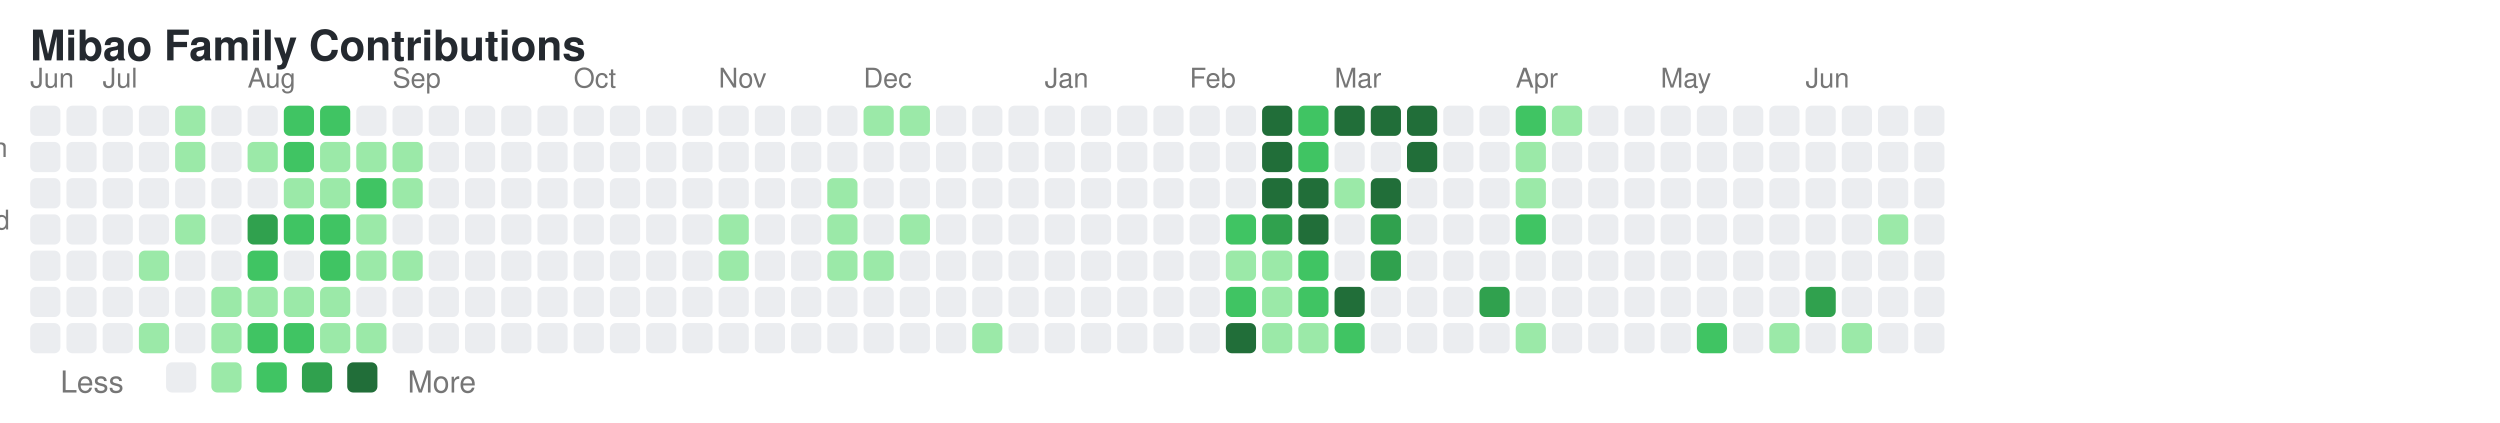
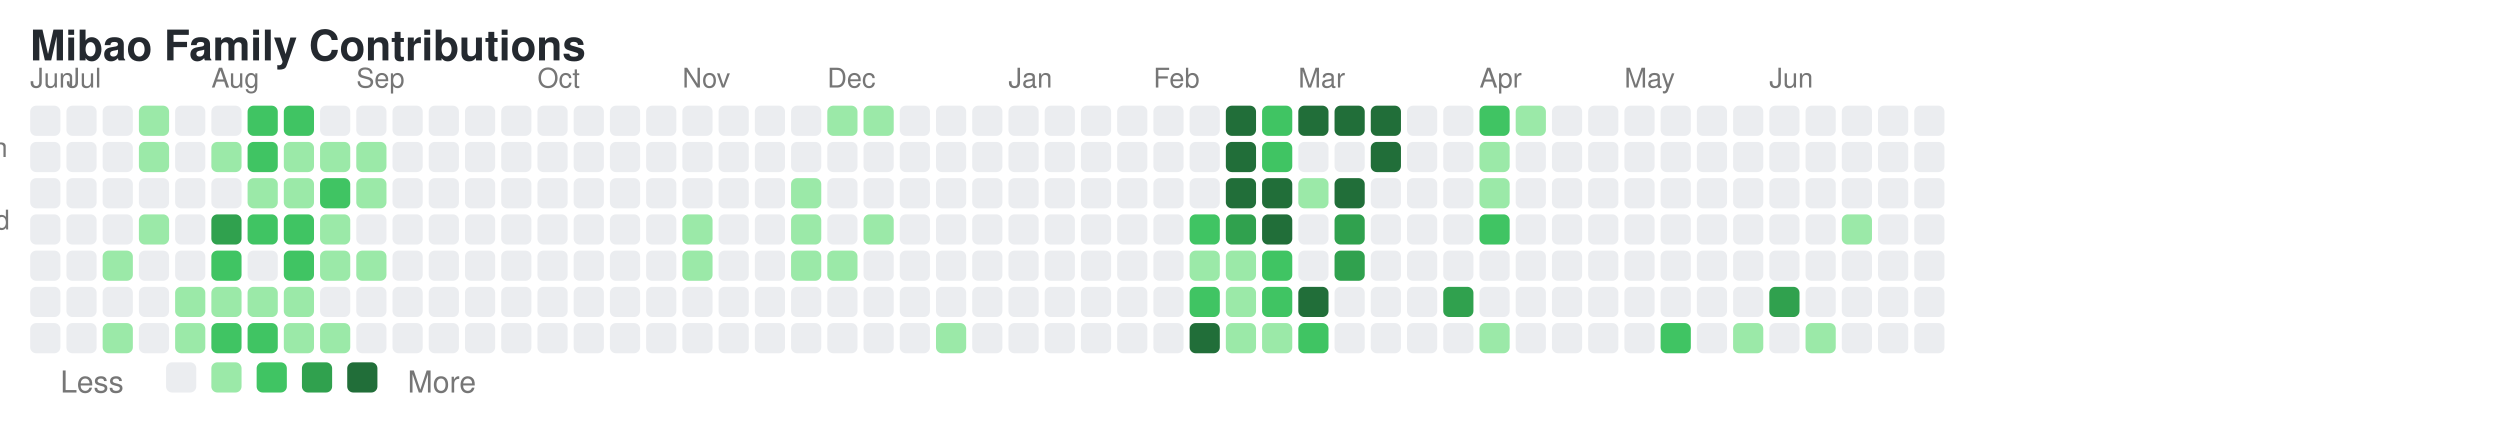
<svg xmlns="http://www.w3.org/2000/svg" width="828" height="140">
  <text x="10" y="20" font-family="-apple-system, BlinkMacSystemFont, Segoe UI, Helvetica, Arial, sans-serif" font-size="14" font-weight="600" fill="#24292f">Mibao Family Contributions</text>
  <g transform="translate(10, 35)">
    <text x="0" y="-6" font-family="-apple-system, BlinkMacSystemFont, Segoe UI, Helvetica, Arial, sans-serif" font-size="9" fill="#767676">Jun</text>
-     <text x="24" y="-6" font-family="-apple-system, BlinkMacSystemFont, Segoe UI, Helvetica, Arial, sans-serif" font-size="9" fill="#767676">Jul</text>
-     <text x="72" y="-6" font-family="-apple-system, BlinkMacSystemFont, Segoe UI, Helvetica, Arial, sans-serif" font-size="9" fill="#767676">Aug</text>
-     <text x="120" y="-6" font-family="-apple-system, BlinkMacSystemFont, Segoe UI, Helvetica, Arial, sans-serif" font-size="9" fill="#767676">Sep</text>
-     <text x="180" y="-6" font-family="-apple-system, BlinkMacSystemFont, Segoe UI, Helvetica, Arial, sans-serif" font-size="9" fill="#767676">Oct</text>
-     <text x="228" y="-6" font-family="-apple-system, BlinkMacSystemFont, Segoe UI, Helvetica, Arial, sans-serif" font-size="9" fill="#767676">Nov</text>
-     <text x="276" y="-6" font-family="-apple-system, BlinkMacSystemFont, Segoe UI, Helvetica, Arial, sans-serif" font-size="9" fill="#767676">Dec</text>
-     <text x="336" y="-6" font-family="-apple-system, BlinkMacSystemFont, Segoe UI, Helvetica, Arial, sans-serif" font-size="9" fill="#767676">Jan</text>
-     <text x="384" y="-6" font-family="-apple-system, BlinkMacSystemFont, Segoe UI, Helvetica, Arial, sans-serif" font-size="9" fill="#767676">Feb</text>
-     <text x="432" y="-6" font-family="-apple-system, BlinkMacSystemFont, Segoe UI, Helvetica, Arial, sans-serif" font-size="9" fill="#767676">Mar</text>
-     <text x="492" y="-6" font-family="-apple-system, BlinkMacSystemFont, Segoe UI, Helvetica, Arial, sans-serif" font-size="9" fill="#767676">Apr</text>
-     <text x="540" y="-6" font-family="-apple-system, BlinkMacSystemFont, Segoe UI, Helvetica, Arial, sans-serif" font-size="9" fill="#767676">May</text>
-     <text x="588" y="-6" font-family="-apple-system, BlinkMacSystemFont, Segoe UI, Helvetica, Arial, sans-serif" font-size="9" fill="#767676">Jun</text>
+     <text x="12" y="-6" font-family="-apple-system, BlinkMacSystemFont, Segoe UI, Helvetica, Arial, sans-serif" font-size="9" fill="#767676">Jul</text>
+     <text x="60" y="-6" font-family="-apple-system, BlinkMacSystemFont, Segoe UI, Helvetica, Arial, sans-serif" font-size="9" fill="#767676">Aug</text>
+     <text x="108" y="-6" font-family="-apple-system, BlinkMacSystemFont, Segoe UI, Helvetica, Arial, sans-serif" font-size="9" fill="#767676">Sep</text>
+     <text x="168" y="-6" font-family="-apple-system, BlinkMacSystemFont, Segoe UI, Helvetica, Arial, sans-serif" font-size="9" fill="#767676">Oct</text>
+     <text x="216" y="-6" font-family="-apple-system, BlinkMacSystemFont, Segoe UI, Helvetica, Arial, sans-serif" font-size="9" fill="#767676">Nov</text>
+     <text x="264" y="-6" font-family="-apple-system, BlinkMacSystemFont, Segoe UI, Helvetica, Arial, sans-serif" font-size="9" fill="#767676">Dec</text>
+     <text x="324" y="-6" font-family="-apple-system, BlinkMacSystemFont, Segoe UI, Helvetica, Arial, sans-serif" font-size="9" fill="#767676">Jan</text>
+     <text x="372" y="-6" font-family="-apple-system, BlinkMacSystemFont, Segoe UI, Helvetica, Arial, sans-serif" font-size="9" fill="#767676">Feb</text>
+     <text x="420" y="-6" font-family="-apple-system, BlinkMacSystemFont, Segoe UI, Helvetica, Arial, sans-serif" font-size="9" fill="#767676">Mar</text>
+     <text x="480" y="-6" font-family="-apple-system, BlinkMacSystemFont, Segoe UI, Helvetica, Arial, sans-serif" font-size="9" fill="#767676">Apr</text>
+     <text x="528" y="-6" font-family="-apple-system, BlinkMacSystemFont, Segoe UI, Helvetica, Arial, sans-serif" font-size="9" fill="#767676">May</text>
+     <text x="576" y="-6" font-family="-apple-system, BlinkMacSystemFont, Segoe UI, Helvetica, Arial, sans-serif" font-size="9" fill="#767676">Jun</text>
    <text x="-25" y="17.0" font-family="-apple-system, BlinkMacSystemFont, Segoe UI, Helvetica, Arial, sans-serif" font-size="9" fill="#767676">Mon</text>
    <text x="-25" y="41.0" font-family="-apple-system, BlinkMacSystemFont, Segoe UI, Helvetica, Arial, sans-serif" font-size="9" fill="#767676">Wed</text>
    <text x="-25" y="65.0" font-family="-apple-system, BlinkMacSystemFont, Segoe UI, Helvetica, Arial, sans-serif" font-size="9" fill="#767676">Fri</text>
    <rect x="0" y="0" width="10" height="10" fill="#ebedf0" rx="2" />
    <rect x="0" y="12" width="10" height="10" fill="#ebedf0" rx="2" />
    <rect x="0" y="24" width="10" height="10" fill="#ebedf0" rx="2" />
    <rect x="0" y="36" width="10" height="10" fill="#ebedf0" rx="2" />
    <rect x="0" y="48" width="10" height="10" fill="#ebedf0" rx="2" />
    <rect x="0" y="60" width="10" height="10" fill="#ebedf0" rx="2" />
    <rect x="0" y="72" width="10" height="10" fill="#ebedf0" rx="2" />
    <rect x="12" y="0" width="10" height="10" fill="#ebedf0" rx="2" />
    <rect x="12" y="12" width="10" height="10" fill="#ebedf0" rx="2" />
    <rect x="12" y="24" width="10" height="10" fill="#ebedf0" rx="2" />
    <rect x="12" y="36" width="10" height="10" fill="#ebedf0" rx="2" />
    <rect x="12" y="48" width="10" height="10" fill="#ebedf0" rx="2" />
    <rect x="12" y="60" width="10" height="10" fill="#ebedf0" rx="2" />
    <rect x="12" y="72" width="10" height="10" fill="#ebedf0" rx="2" />
    <rect x="24" y="0" width="10" height="10" fill="#ebedf0" rx="2" />
    <rect x="24" y="12" width="10" height="10" fill="#ebedf0" rx="2" />
    <rect x="24" y="24" width="10" height="10" fill="#ebedf0" rx="2" />
    <rect x="24" y="36" width="10" height="10" fill="#ebedf0" rx="2" />
-     <rect x="24" y="48" width="10" height="10" fill="#ebedf0" rx="2" />
+     <rect x="24" y="48" width="10" height="10" fill="#9be9a8" rx="2" />
    <rect x="24" y="60" width="10" height="10" fill="#ebedf0" rx="2" />
-     <rect x="24" y="72" width="10" height="10" fill="#ebedf0" rx="2" />
-     <rect x="36" y="0" width="10" height="10" fill="#ebedf0" rx="2" />
-     <rect x="36" y="12" width="10" height="10" fill="#ebedf0" rx="2" />
+     <rect x="24" y="72" width="10" height="10" fill="#9be9a8" rx="2" />
+     <rect x="36" y="0" width="10" height="10" fill="#9be9a8" rx="2" />
+     <rect x="36" y="12" width="10" height="10" fill="#9be9a8" rx="2" />
    <rect x="36" y="24" width="10" height="10" fill="#ebedf0" rx="2" />
-     <rect x="36" y="36" width="10" height="10" fill="#ebedf0" rx="2" />
-     <rect x="36" y="48" width="10" height="10" fill="#9be9a8" rx="2" />
+     <rect x="36" y="36" width="10" height="10" fill="#9be9a8" rx="2" />
+     <rect x="36" y="48" width="10" height="10" fill="#ebedf0" rx="2" />
    <rect x="36" y="60" width="10" height="10" fill="#ebedf0" rx="2" />
-     <rect x="36" y="72" width="10" height="10" fill="#9be9a8" rx="2" />
-     <rect x="48" y="0" width="10" height="10" fill="#9be9a8" rx="2" />
-     <rect x="48" y="12" width="10" height="10" fill="#9be9a8" rx="2" />
+     <rect x="36" y="72" width="10" height="10" fill="#ebedf0" rx="2" />
+     <rect x="48" y="0" width="10" height="10" fill="#ebedf0" rx="2" />
+     <rect x="48" y="12" width="10" height="10" fill="#ebedf0" rx="2" />
    <rect x="48" y="24" width="10" height="10" fill="#ebedf0" rx="2" />
-     <rect x="48" y="36" width="10" height="10" fill="#9be9a8" rx="2" />
+     <rect x="48" y="36" width="10" height="10" fill="#ebedf0" rx="2" />
    <rect x="48" y="48" width="10" height="10" fill="#ebedf0" rx="2" />
-     <rect x="48" y="60" width="10" height="10" fill="#ebedf0" rx="2" />
-     <rect x="48" y="72" width="10" height="10" fill="#ebedf0" rx="2" />
+     <rect x="48" y="60" width="10" height="10" fill="#9be9a8" rx="2" />
+     <rect x="48" y="72" width="10" height="10" fill="#9be9a8" rx="2" />
    <rect x="60" y="0" width="10" height="10" fill="#ebedf0" rx="2" />
-     <rect x="60" y="12" width="10" height="10" fill="#ebedf0" rx="2" />
+     <rect x="60" y="12" width="10" height="10" fill="#9be9a8" rx="2" />
    <rect x="60" y="24" width="10" height="10" fill="#ebedf0" rx="2" />
-     <rect x="60" y="36" width="10" height="10" fill="#ebedf0" rx="2" />
-     <rect x="60" y="48" width="10" height="10" fill="#ebedf0" rx="2" />
+     <rect x="60" y="36" width="10" height="10" fill="#30a14e" rx="2" />
+     <rect x="60" y="48" width="10" height="10" fill="#40c463" rx="2" />
    <rect x="60" y="60" width="10" height="10" fill="#9be9a8" rx="2" />
-     <rect x="60" y="72" width="10" height="10" fill="#9be9a8" rx="2" />
-     <rect x="72" y="0" width="10" height="10" fill="#ebedf0" rx="2" />
-     <rect x="72" y="12" width="10" height="10" fill="#9be9a8" rx="2" />
-     <rect x="72" y="24" width="10" height="10" fill="#ebedf0" rx="2" />
-     <rect x="72" y="36" width="10" height="10" fill="#30a14e" rx="2" />
-     <rect x="72" y="48" width="10" height="10" fill="#40c463" rx="2" />
+     <rect x="60" y="72" width="10" height="10" fill="#40c463" rx="2" />
+     <rect x="72" y="0" width="10" height="10" fill="#40c463" rx="2" />
+     <rect x="72" y="12" width="10" height="10" fill="#40c463" rx="2" />
+     <rect x="72" y="24" width="10" height="10" fill="#9be9a8" rx="2" />
+     <rect x="72" y="36" width="10" height="10" fill="#40c463" rx="2" />
+     <rect x="72" y="48" width="10" height="10" fill="#ebedf0" rx="2" />
    <rect x="72" y="60" width="10" height="10" fill="#9be9a8" rx="2" />
    <rect x="72" y="72" width="10" height="10" fill="#40c463" rx="2" />
    <rect x="84" y="0" width="10" height="10" fill="#40c463" rx="2" />
-     <rect x="84" y="12" width="10" height="10" fill="#40c463" rx="2" />
+     <rect x="84" y="12" width="10" height="10" fill="#9be9a8" rx="2" />
    <rect x="84" y="24" width="10" height="10" fill="#9be9a8" rx="2" />
    <rect x="84" y="36" width="10" height="10" fill="#40c463" rx="2" />
-     <rect x="84" y="48" width="10" height="10" fill="#ebedf0" rx="2" />
+     <rect x="84" y="48" width="10" height="10" fill="#40c463" rx="2" />
    <rect x="84" y="60" width="10" height="10" fill="#9be9a8" rx="2" />
-     <rect x="84" y="72" width="10" height="10" fill="#40c463" rx="2" />
-     <rect x="96" y="0" width="10" height="10" fill="#40c463" rx="2" />
+     <rect x="84" y="72" width="10" height="10" fill="#9be9a8" rx="2" />
+     <rect x="96" y="0" width="10" height="10" fill="#ebedf0" rx="2" />
    <rect x="96" y="12" width="10" height="10" fill="#9be9a8" rx="2" />
-     <rect x="96" y="24" width="10" height="10" fill="#9be9a8" rx="2" />
-     <rect x="96" y="36" width="10" height="10" fill="#40c463" rx="2" />
-     <rect x="96" y="48" width="10" height="10" fill="#40c463" rx="2" />
-     <rect x="96" y="60" width="10" height="10" fill="#9be9a8" rx="2" />
+     <rect x="96" y="24" width="10" height="10" fill="#40c463" rx="2" />
+     <rect x="96" y="36" width="10" height="10" fill="#9be9a8" rx="2" />
+     <rect x="96" y="48" width="10" height="10" fill="#9be9a8" rx="2" />
+     <rect x="96" y="60" width="10" height="10" fill="#ebedf0" rx="2" />
    <rect x="96" y="72" width="10" height="10" fill="#9be9a8" rx="2" />
    <rect x="108" y="0" width="10" height="10" fill="#ebedf0" rx="2" />
    <rect x="108" y="12" width="10" height="10" fill="#9be9a8" rx="2" />
-     <rect x="108" y="24" width="10" height="10" fill="#40c463" rx="2" />
-     <rect x="108" y="36" width="10" height="10" fill="#9be9a8" rx="2" />
+     <rect x="108" y="24" width="10" height="10" fill="#9be9a8" rx="2" />
+     <rect x="108" y="36" width="10" height="10" fill="#ebedf0" rx="2" />
    <rect x="108" y="48" width="10" height="10" fill="#9be9a8" rx="2" />
    <rect x="108" y="60" width="10" height="10" fill="#ebedf0" rx="2" />
-     <rect x="108" y="72" width="10" height="10" fill="#9be9a8" rx="2" />
+     <rect x="108" y="72" width="10" height="10" fill="#ebedf0" rx="2" />
    <rect x="120" y="0" width="10" height="10" fill="#ebedf0" rx="2" />
-     <rect x="120" y="12" width="10" height="10" fill="#9be9a8" rx="2" />
-     <rect x="120" y="24" width="10" height="10" fill="#9be9a8" rx="2" />
+     <rect x="120" y="12" width="10" height="10" fill="#ebedf0" rx="2" />
+     <rect x="120" y="24" width="10" height="10" fill="#ebedf0" rx="2" />
    <rect x="120" y="36" width="10" height="10" fill="#ebedf0" rx="2" />
-     <rect x="120" y="48" width="10" height="10" fill="#9be9a8" rx="2" />
+     <rect x="120" y="48" width="10" height="10" fill="#ebedf0" rx="2" />
    <rect x="120" y="60" width="10" height="10" fill="#ebedf0" rx="2" />
    <rect x="120" y="72" width="10" height="10" fill="#ebedf0" rx="2" />
    <rect x="132" y="0" width="10" height="10" fill="#ebedf0" rx="2" />
    <rect x="132" y="12" width="10" height="10" fill="#ebedf0" rx="2" />
    <rect x="132" y="24" width="10" height="10" fill="#ebedf0" rx="2" />
    <rect x="132" y="36" width="10" height="10" fill="#ebedf0" rx="2" />
    <rect x="132" y="48" width="10" height="10" fill="#ebedf0" rx="2" />
    <rect x="132" y="60" width="10" height="10" fill="#ebedf0" rx="2" />
    <rect x="132" y="72" width="10" height="10" fill="#ebedf0" rx="2" />
    <rect x="144" y="0" width="10" height="10" fill="#ebedf0" rx="2" />
    <rect x="144" y="12" width="10" height="10" fill="#ebedf0" rx="2" />
    <rect x="144" y="24" width="10" height="10" fill="#ebedf0" rx="2" />
    <rect x="144" y="36" width="10" height="10" fill="#ebedf0" rx="2" />
    <rect x="144" y="48" width="10" height="10" fill="#ebedf0" rx="2" />
    <rect x="144" y="60" width="10" height="10" fill="#ebedf0" rx="2" />
    <rect x="144" y="72" width="10" height="10" fill="#ebedf0" rx="2" />
    <rect x="156" y="0" width="10" height="10" fill="#ebedf0" rx="2" />
    <rect x="156" y="12" width="10" height="10" fill="#ebedf0" rx="2" />
    <rect x="156" y="24" width="10" height="10" fill="#ebedf0" rx="2" />
    <rect x="156" y="36" width="10" height="10" fill="#ebedf0" rx="2" />
    <rect x="156" y="48" width="10" height="10" fill="#ebedf0" rx="2" />
    <rect x="156" y="60" width="10" height="10" fill="#ebedf0" rx="2" />
    <rect x="156" y="72" width="10" height="10" fill="#ebedf0" rx="2" />
    <rect x="168" y="0" width="10" height="10" fill="#ebedf0" rx="2" />
    <rect x="168" y="12" width="10" height="10" fill="#ebedf0" rx="2" />
    <rect x="168" y="24" width="10" height="10" fill="#ebedf0" rx="2" />
    <rect x="168" y="36" width="10" height="10" fill="#ebedf0" rx="2" />
    <rect x="168" y="48" width="10" height="10" fill="#ebedf0" rx="2" />
    <rect x="168" y="60" width="10" height="10" fill="#ebedf0" rx="2" />
    <rect x="168" y="72" width="10" height="10" fill="#ebedf0" rx="2" />
    <rect x="180" y="0" width="10" height="10" fill="#ebedf0" rx="2" />
    <rect x="180" y="12" width="10" height="10" fill="#ebedf0" rx="2" />
    <rect x="180" y="24" width="10" height="10" fill="#ebedf0" rx="2" />
    <rect x="180" y="36" width="10" height="10" fill="#ebedf0" rx="2" />
    <rect x="180" y="48" width="10" height="10" fill="#ebedf0" rx="2" />
    <rect x="180" y="60" width="10" height="10" fill="#ebedf0" rx="2" />
    <rect x="180" y="72" width="10" height="10" fill="#ebedf0" rx="2" />
    <rect x="192" y="0" width="10" height="10" fill="#ebedf0" rx="2" />
    <rect x="192" y="12" width="10" height="10" fill="#ebedf0" rx="2" />
    <rect x="192" y="24" width="10" height="10" fill="#ebedf0" rx="2" />
    <rect x="192" y="36" width="10" height="10" fill="#ebedf0" rx="2" />
    <rect x="192" y="48" width="10" height="10" fill="#ebedf0" rx="2" />
    <rect x="192" y="60" width="10" height="10" fill="#ebedf0" rx="2" />
    <rect x="192" y="72" width="10" height="10" fill="#ebedf0" rx="2" />
    <rect x="204" y="0" width="10" height="10" fill="#ebedf0" rx="2" />
    <rect x="204" y="12" width="10" height="10" fill="#ebedf0" rx="2" />
    <rect x="204" y="24" width="10" height="10" fill="#ebedf0" rx="2" />
    <rect x="204" y="36" width="10" height="10" fill="#ebedf0" rx="2" />
    <rect x="204" y="48" width="10" height="10" fill="#ebedf0" rx="2" />
    <rect x="204" y="60" width="10" height="10" fill="#ebedf0" rx="2" />
    <rect x="204" y="72" width="10" height="10" fill="#ebedf0" rx="2" />
    <rect x="216" y="0" width="10" height="10" fill="#ebedf0" rx="2" />
    <rect x="216" y="12" width="10" height="10" fill="#ebedf0" rx="2" />
    <rect x="216" y="24" width="10" height="10" fill="#ebedf0" rx="2" />
-     <rect x="216" y="36" width="10" height="10" fill="#ebedf0" rx="2" />
-     <rect x="216" y="48" width="10" height="10" fill="#ebedf0" rx="2" />
+     <rect x="216" y="36" width="10" height="10" fill="#9be9a8" rx="2" />
+     <rect x="216" y="48" width="10" height="10" fill="#9be9a8" rx="2" />
    <rect x="216" y="60" width="10" height="10" fill="#ebedf0" rx="2" />
    <rect x="216" y="72" width="10" height="10" fill="#ebedf0" rx="2" />
    <rect x="228" y="0" width="10" height="10" fill="#ebedf0" rx="2" />
    <rect x="228" y="12" width="10" height="10" fill="#ebedf0" rx="2" />
    <rect x="228" y="24" width="10" height="10" fill="#ebedf0" rx="2" />
-     <rect x="228" y="36" width="10" height="10" fill="#9be9a8" rx="2" />
-     <rect x="228" y="48" width="10" height="10" fill="#9be9a8" rx="2" />
+     <rect x="228" y="36" width="10" height="10" fill="#ebedf0" rx="2" />
+     <rect x="228" y="48" width="10" height="10" fill="#ebedf0" rx="2" />
    <rect x="228" y="60" width="10" height="10" fill="#ebedf0" rx="2" />
    <rect x="228" y="72" width="10" height="10" fill="#ebedf0" rx="2" />
    <rect x="240" y="0" width="10" height="10" fill="#ebedf0" rx="2" />
    <rect x="240" y="12" width="10" height="10" fill="#ebedf0" rx="2" />
    <rect x="240" y="24" width="10" height="10" fill="#ebedf0" rx="2" />
    <rect x="240" y="36" width="10" height="10" fill="#ebedf0" rx="2" />
    <rect x="240" y="48" width="10" height="10" fill="#ebedf0" rx="2" />
    <rect x="240" y="60" width="10" height="10" fill="#ebedf0" rx="2" />
    <rect x="240" y="72" width="10" height="10" fill="#ebedf0" rx="2" />
    <rect x="252" y="0" width="10" height="10" fill="#ebedf0" rx="2" />
    <rect x="252" y="12" width="10" height="10" fill="#ebedf0" rx="2" />
-     <rect x="252" y="24" width="10" height="10" fill="#ebedf0" rx="2" />
-     <rect x="252" y="36" width="10" height="10" fill="#ebedf0" rx="2" />
-     <rect x="252" y="48" width="10" height="10" fill="#ebedf0" rx="2" />
+     <rect x="252" y="24" width="10" height="10" fill="#9be9a8" rx="2" />
+     <rect x="252" y="36" width="10" height="10" fill="#9be9a8" rx="2" />
+     <rect x="252" y="48" width="10" height="10" fill="#9be9a8" rx="2" />
    <rect x="252" y="60" width="10" height="10" fill="#ebedf0" rx="2" />
    <rect x="252" y="72" width="10" height="10" fill="#ebedf0" rx="2" />
-     <rect x="264" y="0" width="10" height="10" fill="#ebedf0" rx="2" />
+     <rect x="264" y="0" width="10" height="10" fill="#9be9a8" rx="2" />
    <rect x="264" y="12" width="10" height="10" fill="#ebedf0" rx="2" />
-     <rect x="264" y="24" width="10" height="10" fill="#9be9a8" rx="2" />
-     <rect x="264" y="36" width="10" height="10" fill="#9be9a8" rx="2" />
+     <rect x="264" y="24" width="10" height="10" fill="#ebedf0" rx="2" />
+     <rect x="264" y="36" width="10" height="10" fill="#ebedf0" rx="2" />
    <rect x="264" y="48" width="10" height="10" fill="#9be9a8" rx="2" />
    <rect x="264" y="60" width="10" height="10" fill="#ebedf0" rx="2" />
    <rect x="264" y="72" width="10" height="10" fill="#ebedf0" rx="2" />
    <rect x="276" y="0" width="10" height="10" fill="#9be9a8" rx="2" />
    <rect x="276" y="12" width="10" height="10" fill="#ebedf0" rx="2" />
    <rect x="276" y="24" width="10" height="10" fill="#ebedf0" rx="2" />
-     <rect x="276" y="36" width="10" height="10" fill="#ebedf0" rx="2" />
-     <rect x="276" y="48" width="10" height="10" fill="#9be9a8" rx="2" />
+     <rect x="276" y="36" width="10" height="10" fill="#9be9a8" rx="2" />
+     <rect x="276" y="48" width="10" height="10" fill="#ebedf0" rx="2" />
    <rect x="276" y="60" width="10" height="10" fill="#ebedf0" rx="2" />
    <rect x="276" y="72" width="10" height="10" fill="#ebedf0" rx="2" />
-     <rect x="288" y="0" width="10" height="10" fill="#9be9a8" rx="2" />
+     <rect x="288" y="0" width="10" height="10" fill="#ebedf0" rx="2" />
    <rect x="288" y="12" width="10" height="10" fill="#ebedf0" rx="2" />
    <rect x="288" y="24" width="10" height="10" fill="#ebedf0" rx="2" />
-     <rect x="288" y="36" width="10" height="10" fill="#9be9a8" rx="2" />
+     <rect x="288" y="36" width="10" height="10" fill="#ebedf0" rx="2" />
    <rect x="288" y="48" width="10" height="10" fill="#ebedf0" rx="2" />
    <rect x="288" y="60" width="10" height="10" fill="#ebedf0" rx="2" />
    <rect x="288" y="72" width="10" height="10" fill="#ebedf0" rx="2" />
    <rect x="300" y="0" width="10" height="10" fill="#ebedf0" rx="2" />
    <rect x="300" y="12" width="10" height="10" fill="#ebedf0" rx="2" />
    <rect x="300" y="24" width="10" height="10" fill="#ebedf0" rx="2" />
    <rect x="300" y="36" width="10" height="10" fill="#ebedf0" rx="2" />
    <rect x="300" y="48" width="10" height="10" fill="#ebedf0" rx="2" />
    <rect x="300" y="60" width="10" height="10" fill="#ebedf0" rx="2" />
-     <rect x="300" y="72" width="10" height="10" fill="#ebedf0" rx="2" />
+     <rect x="300" y="72" width="10" height="10" fill="#9be9a8" rx="2" />
    <rect x="312" y="0" width="10" height="10" fill="#ebedf0" rx="2" />
    <rect x="312" y="12" width="10" height="10" fill="#ebedf0" rx="2" />
    <rect x="312" y="24" width="10" height="10" fill="#ebedf0" rx="2" />
    <rect x="312" y="36" width="10" height="10" fill="#ebedf0" rx="2" />
    <rect x="312" y="48" width="10" height="10" fill="#ebedf0" rx="2" />
    <rect x="312" y="60" width="10" height="10" fill="#ebedf0" rx="2" />
-     <rect x="312" y="72" width="10" height="10" fill="#9be9a8" rx="2" />
+     <rect x="312" y="72" width="10" height="10" fill="#ebedf0" rx="2" />
    <rect x="324" y="0" width="10" height="10" fill="#ebedf0" rx="2" />
    <rect x="324" y="12" width="10" height="10" fill="#ebedf0" rx="2" />
    <rect x="324" y="24" width="10" height="10" fill="#ebedf0" rx="2" />
    <rect x="324" y="36" width="10" height="10" fill="#ebedf0" rx="2" />
    <rect x="324" y="48" width="10" height="10" fill="#ebedf0" rx="2" />
    <rect x="324" y="60" width="10" height="10" fill="#ebedf0" rx="2" />
    <rect x="324" y="72" width="10" height="10" fill="#ebedf0" rx="2" />
    <rect x="336" y="0" width="10" height="10" fill="#ebedf0" rx="2" />
    <rect x="336" y="12" width="10" height="10" fill="#ebedf0" rx="2" />
    <rect x="336" y="24" width="10" height="10" fill="#ebedf0" rx="2" />
    <rect x="336" y="36" width="10" height="10" fill="#ebedf0" rx="2" />
    <rect x="336" y="48" width="10" height="10" fill="#ebedf0" rx="2" />
    <rect x="336" y="60" width="10" height="10" fill="#ebedf0" rx="2" />
    <rect x="336" y="72" width="10" height="10" fill="#ebedf0" rx="2" />
    <rect x="348" y="0" width="10" height="10" fill="#ebedf0" rx="2" />
    <rect x="348" y="12" width="10" height="10" fill="#ebedf0" rx="2" />
    <rect x="348" y="24" width="10" height="10" fill="#ebedf0" rx="2" />
    <rect x="348" y="36" width="10" height="10" fill="#ebedf0" rx="2" />
    <rect x="348" y="48" width="10" height="10" fill="#ebedf0" rx="2" />
    <rect x="348" y="60" width="10" height="10" fill="#ebedf0" rx="2" />
    <rect x="348" y="72" width="10" height="10" fill="#ebedf0" rx="2" />
    <rect x="360" y="0" width="10" height="10" fill="#ebedf0" rx="2" />
    <rect x="360" y="12" width="10" height="10" fill="#ebedf0" rx="2" />
    <rect x="360" y="24" width="10" height="10" fill="#ebedf0" rx="2" />
    <rect x="360" y="36" width="10" height="10" fill="#ebedf0" rx="2" />
    <rect x="360" y="48" width="10" height="10" fill="#ebedf0" rx="2" />
    <rect x="360" y="60" width="10" height="10" fill="#ebedf0" rx="2" />
    <rect x="360" y="72" width="10" height="10" fill="#ebedf0" rx="2" />
    <rect x="372" y="0" width="10" height="10" fill="#ebedf0" rx="2" />
    <rect x="372" y="12" width="10" height="10" fill="#ebedf0" rx="2" />
    <rect x="372" y="24" width="10" height="10" fill="#ebedf0" rx="2" />
    <rect x="372" y="36" width="10" height="10" fill="#ebedf0" rx="2" />
    <rect x="372" y="48" width="10" height="10" fill="#ebedf0" rx="2" />
    <rect x="372" y="60" width="10" height="10" fill="#ebedf0" rx="2" />
    <rect x="372" y="72" width="10" height="10" fill="#ebedf0" rx="2" />
    <rect x="384" y="0" width="10" height="10" fill="#ebedf0" rx="2" />
    <rect x="384" y="12" width="10" height="10" fill="#ebedf0" rx="2" />
    <rect x="384" y="24" width="10" height="10" fill="#ebedf0" rx="2" />
-     <rect x="384" y="36" width="10" height="10" fill="#ebedf0" rx="2" />
-     <rect x="384" y="48" width="10" height="10" fill="#ebedf0" rx="2" />
-     <rect x="384" y="60" width="10" height="10" fill="#ebedf0" rx="2" />
-     <rect x="384" y="72" width="10" height="10" fill="#ebedf0" rx="2" />
-     <rect x="396" y="0" width="10" height="10" fill="#ebedf0" rx="2" />
-     <rect x="396" y="12" width="10" height="10" fill="#ebedf0" rx="2" />
-     <rect x="396" y="24" width="10" height="10" fill="#ebedf0" rx="2" />
-     <rect x="396" y="36" width="10" height="10" fill="#40c463" rx="2" />
+     <rect x="384" y="36" width="10" height="10" fill="#40c463" rx="2" />
+     <rect x="384" y="48" width="10" height="10" fill="#9be9a8" rx="2" />
+     <rect x="384" y="60" width="10" height="10" fill="#40c463" rx="2" />
+     <rect x="384" y="72" width="10" height="10" fill="#216e39" rx="2" />
+     <rect x="396" y="0" width="10" height="10" fill="#216e39" rx="2" />
+     <rect x="396" y="12" width="10" height="10" fill="#216e39" rx="2" />
+     <rect x="396" y="24" width="10" height="10" fill="#216e39" rx="2" />
+     <rect x="396" y="36" width="10" height="10" fill="#30a14e" rx="2" />
    <rect x="396" y="48" width="10" height="10" fill="#9be9a8" rx="2" />
-     <rect x="396" y="60" width="10" height="10" fill="#40c463" rx="2" />
-     <rect x="396" y="72" width="10" height="10" fill="#216e39" rx="2" />
-     <rect x="408" y="0" width="10" height="10" fill="#216e39" rx="2" />
-     <rect x="408" y="12" width="10" height="10" fill="#216e39" rx="2" />
+     <rect x="396" y="60" width="10" height="10" fill="#9be9a8" rx="2" />
+     <rect x="396" y="72" width="10" height="10" fill="#9be9a8" rx="2" />
+     <rect x="408" y="0" width="10" height="10" fill="#40c463" rx="2" />
+     <rect x="408" y="12" width="10" height="10" fill="#40c463" rx="2" />
    <rect x="408" y="24" width="10" height="10" fill="#216e39" rx="2" />
-     <rect x="408" y="36" width="10" height="10" fill="#30a14e" rx="2" />
-     <rect x="408" y="48" width="10" height="10" fill="#9be9a8" rx="2" />
-     <rect x="408" y="60" width="10" height="10" fill="#9be9a8" rx="2" />
+     <rect x="408" y="36" width="10" height="10" fill="#216e39" rx="2" />
+     <rect x="408" y="48" width="10" height="10" fill="#40c463" rx="2" />
+     <rect x="408" y="60" width="10" height="10" fill="#40c463" rx="2" />
    <rect x="408" y="72" width="10" height="10" fill="#9be9a8" rx="2" />
-     <rect x="420" y="0" width="10" height="10" fill="#40c463" rx="2" />
-     <rect x="420" y="12" width="10" height="10" fill="#40c463" rx="2" />
-     <rect x="420" y="24" width="10" height="10" fill="#216e39" rx="2" />
-     <rect x="420" y="36" width="10" height="10" fill="#216e39" rx="2" />
-     <rect x="420" y="48" width="10" height="10" fill="#40c463" rx="2" />
-     <rect x="420" y="60" width="10" height="10" fill="#40c463" rx="2" />
-     <rect x="420" y="72" width="10" height="10" fill="#9be9a8" rx="2" />
+     <rect x="420" y="0" width="10" height="10" fill="#216e39" rx="2" />
+     <rect x="420" y="12" width="10" height="10" fill="#ebedf0" rx="2" />
+     <rect x="420" y="24" width="10" height="10" fill="#9be9a8" rx="2" />
+     <rect x="420" y="36" width="10" height="10" fill="#ebedf0" rx="2" />
+     <rect x="420" y="48" width="10" height="10" fill="#ebedf0" rx="2" />
+     <rect x="420" y="60" width="10" height="10" fill="#216e39" rx="2" />
+     <rect x="420" y="72" width="10" height="10" fill="#40c463" rx="2" />
    <rect x="432" y="0" width="10" height="10" fill="#216e39" rx="2" />
    <rect x="432" y="12" width="10" height="10" fill="#ebedf0" rx="2" />
-     <rect x="432" y="24" width="10" height="10" fill="#9be9a8" rx="2" />
-     <rect x="432" y="36" width="10" height="10" fill="#ebedf0" rx="2" />
-     <rect x="432" y="48" width="10" height="10" fill="#ebedf0" rx="2" />
-     <rect x="432" y="60" width="10" height="10" fill="#216e39" rx="2" />
-     <rect x="432" y="72" width="10" height="10" fill="#40c463" rx="2" />
+     <rect x="432" y="24" width="10" height="10" fill="#216e39" rx="2" />
+     <rect x="432" y="36" width="10" height="10" fill="#30a14e" rx="2" />
+     <rect x="432" y="48" width="10" height="10" fill="#30a14e" rx="2" />
+     <rect x="432" y="60" width="10" height="10" fill="#ebedf0" rx="2" />
+     <rect x="432" y="72" width="10" height="10" fill="#ebedf0" rx="2" />
    <rect x="444" y="0" width="10" height="10" fill="#216e39" rx="2" />
-     <rect x="444" y="12" width="10" height="10" fill="#ebedf0" rx="2" />
-     <rect x="444" y="24" width="10" height="10" fill="#216e39" rx="2" />
-     <rect x="444" y="36" width="10" height="10" fill="#30a14e" rx="2" />
-     <rect x="444" y="48" width="10" height="10" fill="#30a14e" rx="2" />
+     <rect x="444" y="12" width="10" height="10" fill="#216e39" rx="2" />
+     <rect x="444" y="24" width="10" height="10" fill="#ebedf0" rx="2" />
+     <rect x="444" y="36" width="10" height="10" fill="#ebedf0" rx="2" />
+     <rect x="444" y="48" width="10" height="10" fill="#ebedf0" rx="2" />
    <rect x="444" y="60" width="10" height="10" fill="#ebedf0" rx="2" />
    <rect x="444" y="72" width="10" height="10" fill="#ebedf0" rx="2" />
-     <rect x="456" y="0" width="10" height="10" fill="#216e39" rx="2" />
-     <rect x="456" y="12" width="10" height="10" fill="#216e39" rx="2" />
+     <rect x="456" y="0" width="10" height="10" fill="#ebedf0" rx="2" />
+     <rect x="456" y="12" width="10" height="10" fill="#ebedf0" rx="2" />
    <rect x="456" y="24" width="10" height="10" fill="#ebedf0" rx="2" />
    <rect x="456" y="36" width="10" height="10" fill="#ebedf0" rx="2" />
    <rect x="456" y="48" width="10" height="10" fill="#ebedf0" rx="2" />
    <rect x="456" y="60" width="10" height="10" fill="#ebedf0" rx="2" />
    <rect x="456" y="72" width="10" height="10" fill="#ebedf0" rx="2" />
    <rect x="468" y="0" width="10" height="10" fill="#ebedf0" rx="2" />
    <rect x="468" y="12" width="10" height="10" fill="#ebedf0" rx="2" />
    <rect x="468" y="24" width="10" height="10" fill="#ebedf0" rx="2" />
    <rect x="468" y="36" width="10" height="10" fill="#ebedf0" rx="2" />
    <rect x="468" y="48" width="10" height="10" fill="#ebedf0" rx="2" />
-     <rect x="468" y="60" width="10" height="10" fill="#ebedf0" rx="2" />
+     <rect x="468" y="60" width="10" height="10" fill="#30a14e" rx="2" />
    <rect x="468" y="72" width="10" height="10" fill="#ebedf0" rx="2" />
-     <rect x="480" y="0" width="10" height="10" fill="#ebedf0" rx="2" />
-     <rect x="480" y="12" width="10" height="10" fill="#ebedf0" rx="2" />
-     <rect x="480" y="24" width="10" height="10" fill="#ebedf0" rx="2" />
-     <rect x="480" y="36" width="10" height="10" fill="#ebedf0" rx="2" />
+     <rect x="480" y="0" width="10" height="10" fill="#40c463" rx="2" />
+     <rect x="480" y="12" width="10" height="10" fill="#9be9a8" rx="2" />
+     <rect x="480" y="24" width="10" height="10" fill="#9be9a8" rx="2" />
+     <rect x="480" y="36" width="10" height="10" fill="#40c463" rx="2" />
    <rect x="480" y="48" width="10" height="10" fill="#ebedf0" rx="2" />
-     <rect x="480" y="60" width="10" height="10" fill="#30a14e" rx="2" />
-     <rect x="480" y="72" width="10" height="10" fill="#ebedf0" rx="2" />
-     <rect x="492" y="0" width="10" height="10" fill="#40c463" rx="2" />
-     <rect x="492" y="12" width="10" height="10" fill="#9be9a8" rx="2" />
-     <rect x="492" y="24" width="10" height="10" fill="#9be9a8" rx="2" />
-     <rect x="492" y="36" width="10" height="10" fill="#40c463" rx="2" />
+     <rect x="480" y="60" width="10" height="10" fill="#ebedf0" rx="2" />
+     <rect x="480" y="72" width="10" height="10" fill="#9be9a8" rx="2" />
+     <rect x="492" y="0" width="10" height="10" fill="#9be9a8" rx="2" />
+     <rect x="492" y="12" width="10" height="10" fill="#ebedf0" rx="2" />
+     <rect x="492" y="24" width="10" height="10" fill="#ebedf0" rx="2" />
+     <rect x="492" y="36" width="10" height="10" fill="#ebedf0" rx="2" />
    <rect x="492" y="48" width="10" height="10" fill="#ebedf0" rx="2" />
    <rect x="492" y="60" width="10" height="10" fill="#ebedf0" rx="2" />
-     <rect x="492" y="72" width="10" height="10" fill="#9be9a8" rx="2" />
-     <rect x="504" y="0" width="10" height="10" fill="#9be9a8" rx="2" />
+     <rect x="492" y="72" width="10" height="10" fill="#ebedf0" rx="2" />
+     <rect x="504" y="0" width="10" height="10" fill="#ebedf0" rx="2" />
    <rect x="504" y="12" width="10" height="10" fill="#ebedf0" rx="2" />
    <rect x="504" y="24" width="10" height="10" fill="#ebedf0" rx="2" />
    <rect x="504" y="36" width="10" height="10" fill="#ebedf0" rx="2" />
    <rect x="504" y="48" width="10" height="10" fill="#ebedf0" rx="2" />
    <rect x="504" y="60" width="10" height="10" fill="#ebedf0" rx="2" />
    <rect x="504" y="72" width="10" height="10" fill="#ebedf0" rx="2" />
    <rect x="516" y="0" width="10" height="10" fill="#ebedf0" rx="2" />
    <rect x="516" y="12" width="10" height="10" fill="#ebedf0" rx="2" />
    <rect x="516" y="24" width="10" height="10" fill="#ebedf0" rx="2" />
    <rect x="516" y="36" width="10" height="10" fill="#ebedf0" rx="2" />
    <rect x="516" y="48" width="10" height="10" fill="#ebedf0" rx="2" />
    <rect x="516" y="60" width="10" height="10" fill="#ebedf0" rx="2" />
    <rect x="516" y="72" width="10" height="10" fill="#ebedf0" rx="2" />
    <rect x="528" y="0" width="10" height="10" fill="#ebedf0" rx="2" />
    <rect x="528" y="12" width="10" height="10" fill="#ebedf0" rx="2" />
    <rect x="528" y="24" width="10" height="10" fill="#ebedf0" rx="2" />
    <rect x="528" y="36" width="10" height="10" fill="#ebedf0" rx="2" />
    <rect x="528" y="48" width="10" height="10" fill="#ebedf0" rx="2" />
    <rect x="528" y="60" width="10" height="10" fill="#ebedf0" rx="2" />
    <rect x="528" y="72" width="10" height="10" fill="#ebedf0" rx="2" />
    <rect x="540" y="0" width="10" height="10" fill="#ebedf0" rx="2" />
    <rect x="540" y="12" width="10" height="10" fill="#ebedf0" rx="2" />
    <rect x="540" y="24" width="10" height="10" fill="#ebedf0" rx="2" />
    <rect x="540" y="36" width="10" height="10" fill="#ebedf0" rx="2" />
    <rect x="540" y="48" width="10" height="10" fill="#ebedf0" rx="2" />
    <rect x="540" y="60" width="10" height="10" fill="#ebedf0" rx="2" />
-     <rect x="540" y="72" width="10" height="10" fill="#ebedf0" rx="2" />
+     <rect x="540" y="72" width="10" height="10" fill="#40c463" rx="2" />
    <rect x="552" y="0" width="10" height="10" fill="#ebedf0" rx="2" />
    <rect x="552" y="12" width="10" height="10" fill="#ebedf0" rx="2" />
    <rect x="552" y="24" width="10" height="10" fill="#ebedf0" rx="2" />
    <rect x="552" y="36" width="10" height="10" fill="#ebedf0" rx="2" />
    <rect x="552" y="48" width="10" height="10" fill="#ebedf0" rx="2" />
    <rect x="552" y="60" width="10" height="10" fill="#ebedf0" rx="2" />
-     <rect x="552" y="72" width="10" height="10" fill="#40c463" rx="2" />
+     <rect x="552" y="72" width="10" height="10" fill="#ebedf0" rx="2" />
    <rect x="564" y="0" width="10" height="10" fill="#ebedf0" rx="2" />
    <rect x="564" y="12" width="10" height="10" fill="#ebedf0" rx="2" />
    <rect x="564" y="24" width="10" height="10" fill="#ebedf0" rx="2" />
    <rect x="564" y="36" width="10" height="10" fill="#ebedf0" rx="2" />
    <rect x="564" y="48" width="10" height="10" fill="#ebedf0" rx="2" />
    <rect x="564" y="60" width="10" height="10" fill="#ebedf0" rx="2" />
-     <rect x="564" y="72" width="10" height="10" fill="#ebedf0" rx="2" />
+     <rect x="564" y="72" width="10" height="10" fill="#9be9a8" rx="2" />
    <rect x="576" y="0" width="10" height="10" fill="#ebedf0" rx="2" />
    <rect x="576" y="12" width="10" height="10" fill="#ebedf0" rx="2" />
    <rect x="576" y="24" width="10" height="10" fill="#ebedf0" rx="2" />
    <rect x="576" y="36" width="10" height="10" fill="#ebedf0" rx="2" />
    <rect x="576" y="48" width="10" height="10" fill="#ebedf0" rx="2" />
-     <rect x="576" y="60" width="10" height="10" fill="#ebedf0" rx="2" />
-     <rect x="576" y="72" width="10" height="10" fill="#9be9a8" rx="2" />
+     <rect x="576" y="60" width="10" height="10" fill="#30a14e" rx="2" />
+     <rect x="576" y="72" width="10" height="10" fill="#ebedf0" rx="2" />
    <rect x="588" y="0" width="10" height="10" fill="#ebedf0" rx="2" />
    <rect x="588" y="12" width="10" height="10" fill="#ebedf0" rx="2" />
    <rect x="588" y="24" width="10" height="10" fill="#ebedf0" rx="2" />
    <rect x="588" y="36" width="10" height="10" fill="#ebedf0" rx="2" />
    <rect x="588" y="48" width="10" height="10" fill="#ebedf0" rx="2" />
-     <rect x="588" y="60" width="10" height="10" fill="#30a14e" rx="2" />
-     <rect x="588" y="72" width="10" height="10" fill="#ebedf0" rx="2" />
+     <rect x="588" y="60" width="10" height="10" fill="#ebedf0" rx="2" />
+     <rect x="588" y="72" width="10" height="10" fill="#9be9a8" rx="2" />
    <rect x="600" y="0" width="10" height="10" fill="#ebedf0" rx="2" />
    <rect x="600" y="12" width="10" height="10" fill="#ebedf0" rx="2" />
    <rect x="600" y="24" width="10" height="10" fill="#ebedf0" rx="2" />
-     <rect x="600" y="36" width="10" height="10" fill="#ebedf0" rx="2" />
+     <rect x="600" y="36" width="10" height="10" fill="#9be9a8" rx="2" />
    <rect x="600" y="48" width="10" height="10" fill="#ebedf0" rx="2" />
    <rect x="600" y="60" width="10" height="10" fill="#ebedf0" rx="2" />
-     <rect x="600" y="72" width="10" height="10" fill="#9be9a8" rx="2" />
+     <rect x="600" y="72" width="10" height="10" fill="#ebedf0" rx="2" />
    <rect x="612" y="0" width="10" height="10" fill="#ebedf0" rx="2" />
    <rect x="612" y="12" width="10" height="10" fill="#ebedf0" rx="2" />
    <rect x="612" y="24" width="10" height="10" fill="#ebedf0" rx="2" />
-     <rect x="612" y="36" width="10" height="10" fill="#9be9a8" rx="2" />
+     <rect x="612" y="36" width="10" height="10" fill="#ebedf0" rx="2" />
    <rect x="612" y="48" width="10" height="10" fill="#ebedf0" rx="2" />
    <rect x="612" y="60" width="10" height="10" fill="#ebedf0" rx="2" />
    <rect x="612" y="72" width="10" height="10" fill="#ebedf0" rx="2" />
    <rect x="624" y="0" width="10" height="10" fill="#ebedf0" rx="2" />
    <rect x="624" y="12" width="10" height="10" fill="#ebedf0" rx="2" />
    <rect x="624" y="24" width="10" height="10" fill="#ebedf0" rx="2" />
    <rect x="624" y="36" width="10" height="10" fill="#ebedf0" rx="2" />
    <rect x="624" y="48" width="10" height="10" fill="#ebedf0" rx="2" />
    <rect x="624" y="60" width="10" height="10" fill="#ebedf0" rx="2" />
    <rect x="624" y="72" width="10" height="10" fill="#ebedf0" rx="2" />
    <text x="10" y="95" font-family="-apple-system, BlinkMacSystemFont, Segoe UI, Helvetica, Arial, sans-serif" font-size="10" fill="#767676">Less</text>
    <rect x="45" y="85" width="10" height="10" fill="#ebedf0" rx="2" />
    <rect x="60" y="85" width="10" height="10" fill="#9be9a8" rx="2" />
    <rect x="75" y="85" width="10" height="10" fill="#40c463" rx="2" />
    <rect x="90" y="85" width="10" height="10" fill="#30a14e" rx="2" />
    <rect x="105" y="85" width="10" height="10" fill="#216e39" rx="2" />
    <text x="125" y="95" font-family="-apple-system, BlinkMacSystemFont, Segoe UI, Helvetica, Arial, sans-serif" font-size="10" fill="#767676">More</text>
  </g>
</svg>
